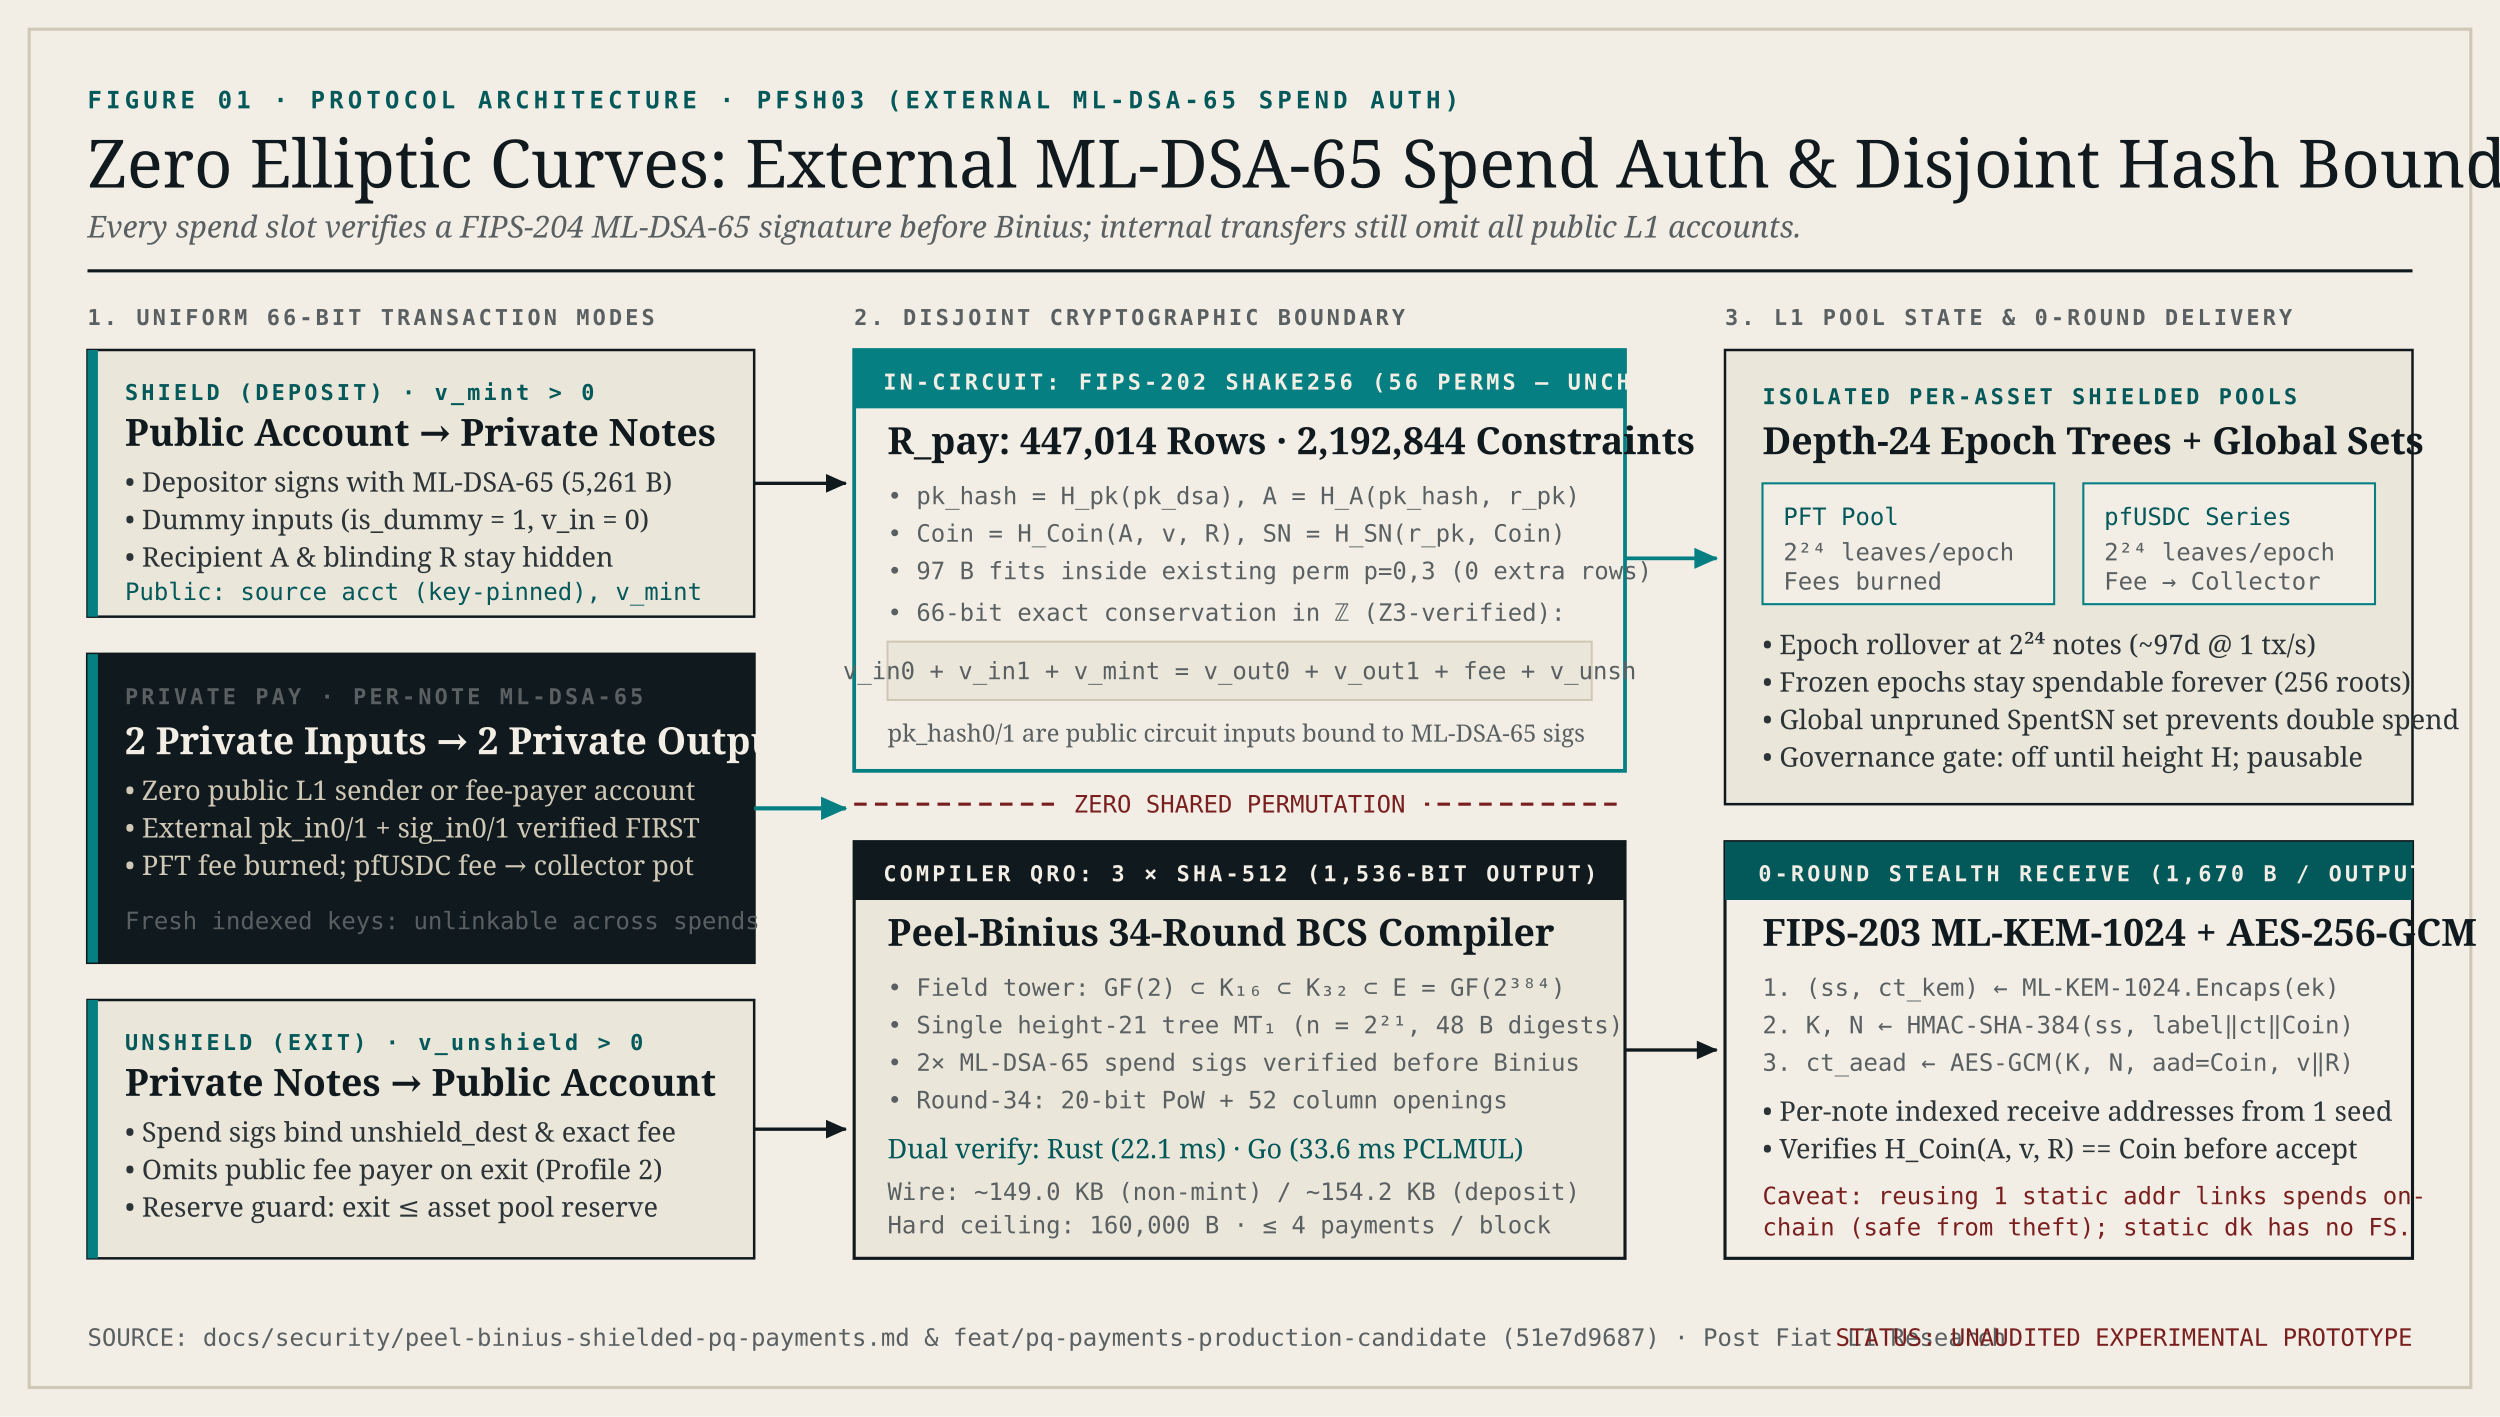
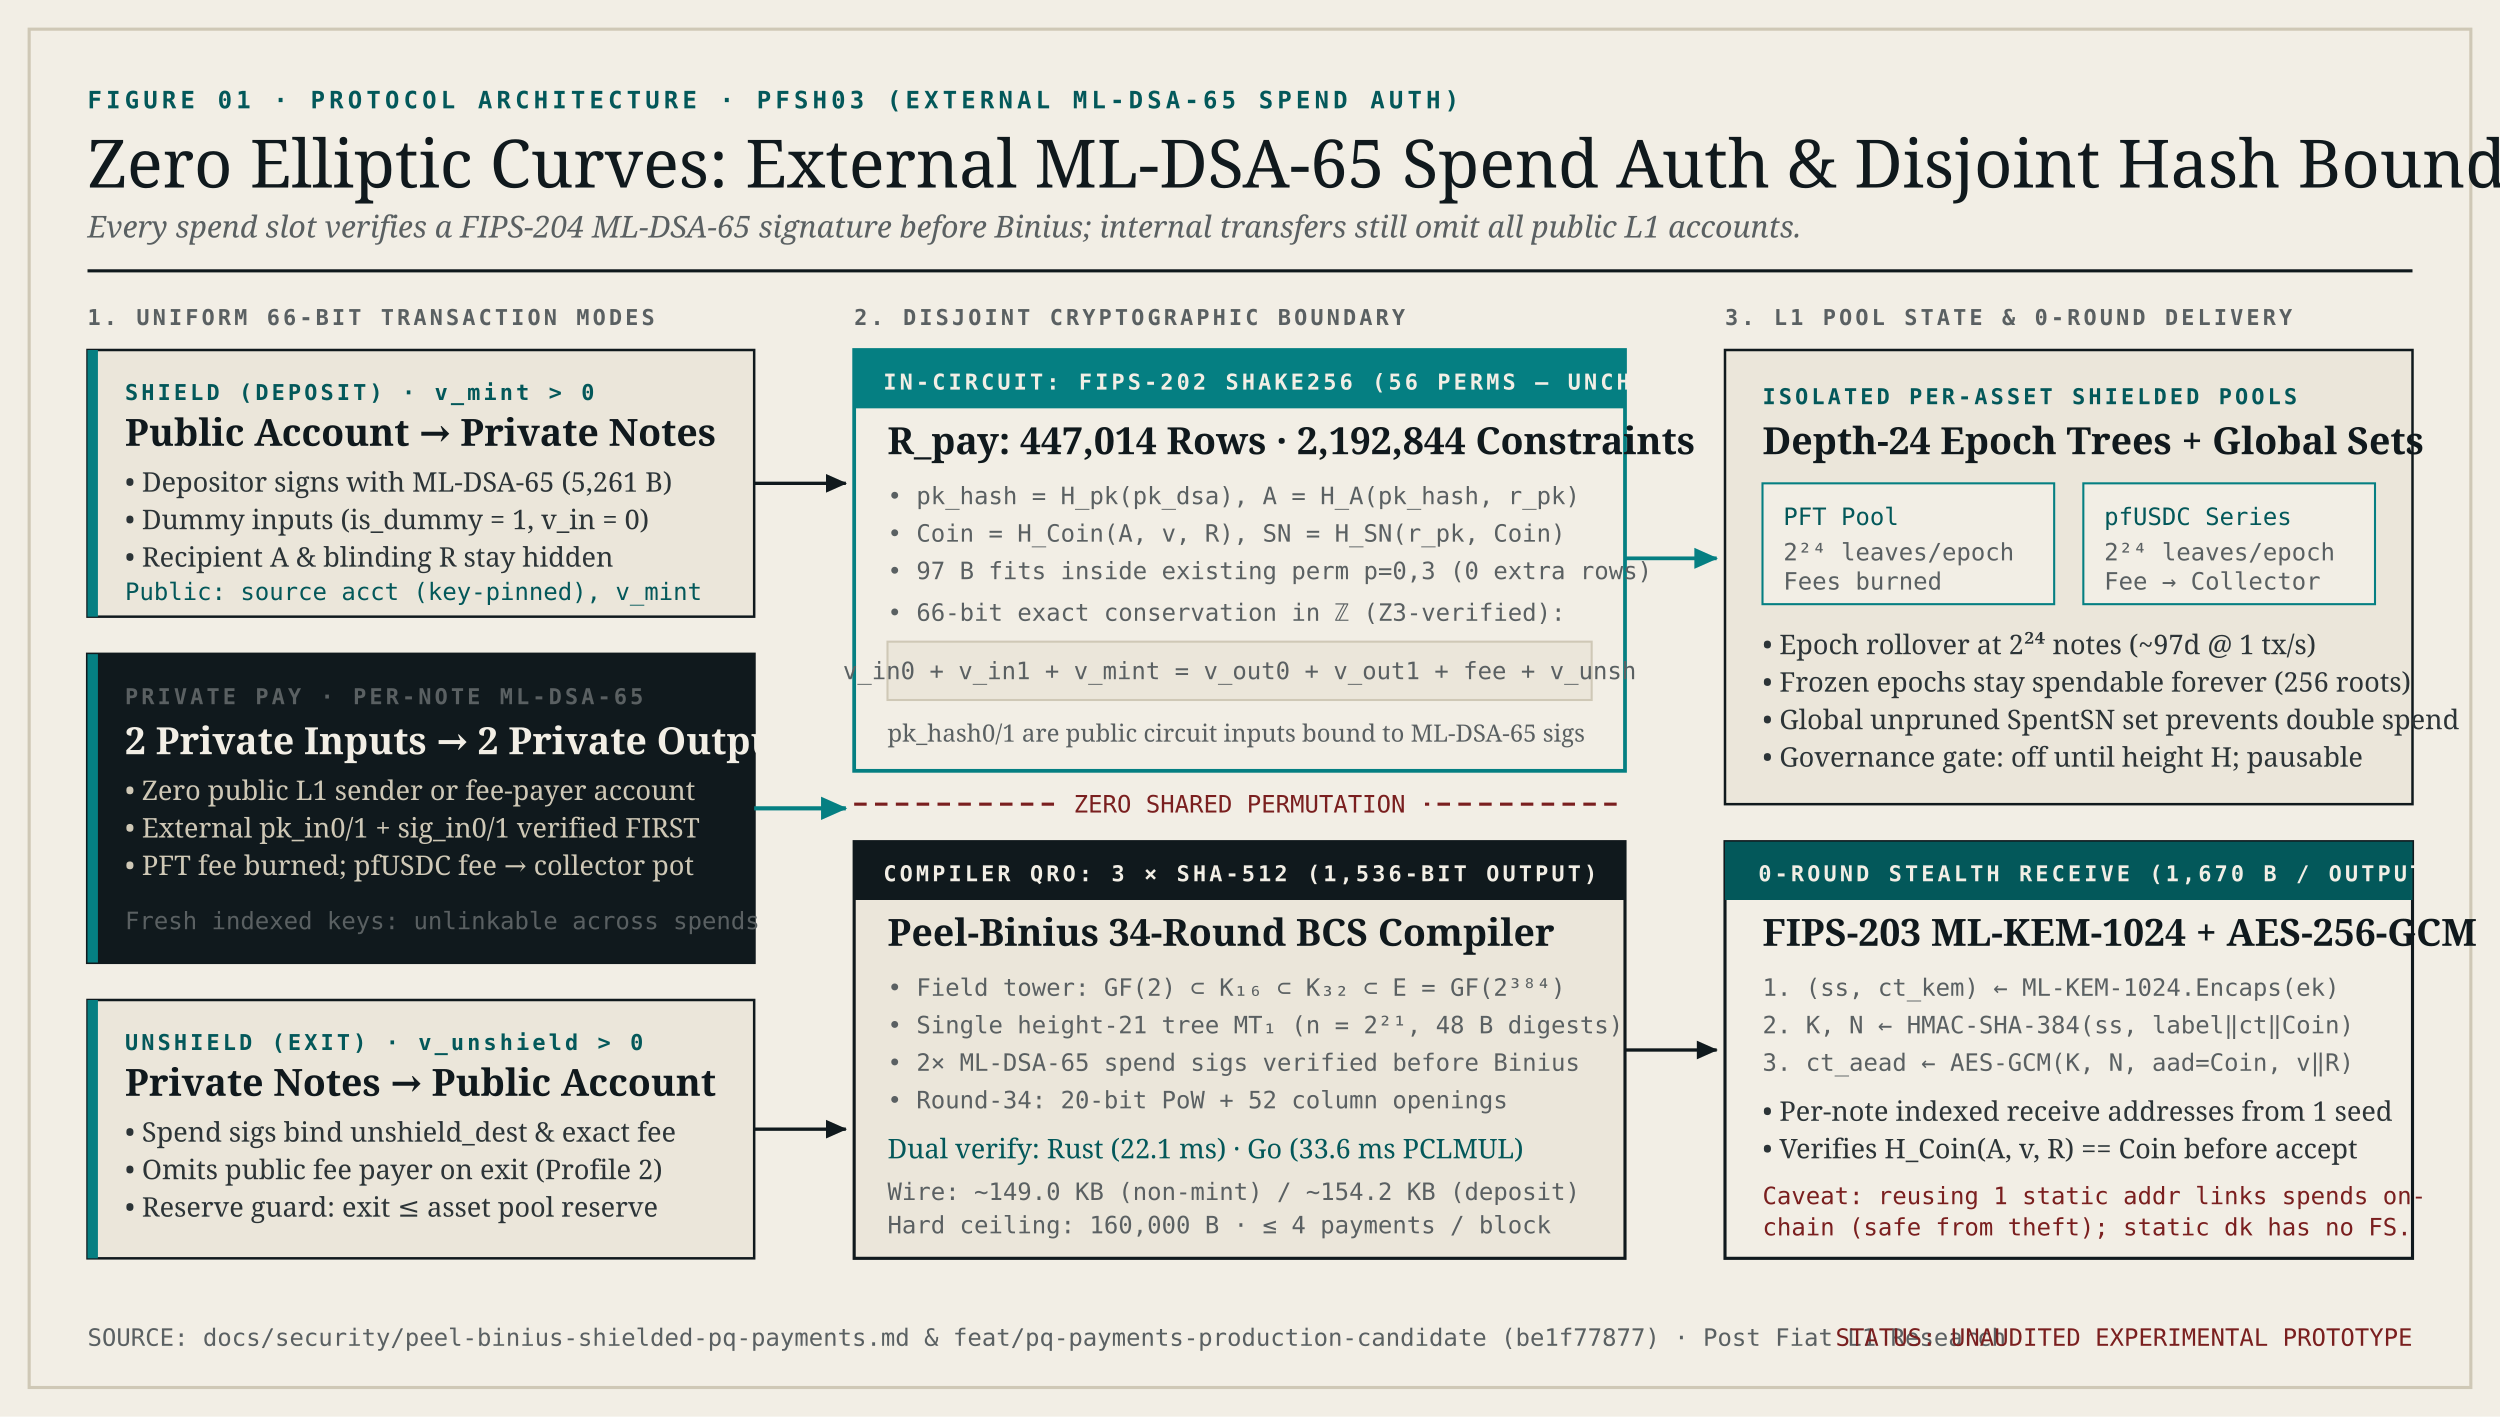
<svg xmlns="http://www.w3.org/2000/svg" viewBox="0 0 1200 680" role="img" aria-labelledby="t1 d1">
  <defs>
    <marker id="arr-ink" viewBox="0 0 10 10" refX="8.5" refY="5" markerWidth="7" markerHeight="7" orient="auto-start-reverse">
      <path d="M0 1 L9 5 L0 9 Z" fill="#10191d" />
    </marker>
    <marker id="arr-teal" viewBox="0 0 10 10" refX="8.5" refY="5" markerWidth="7" markerHeight="7" orient="auto-start-reverse">
      <path d="M0 1 L9 5 L0 9 Z" fill="#057f82" />
    </marker>
    <marker id="arr-ox" viewBox="0 0 10 10" refX="8.5" refY="5" markerWidth="7" markerHeight="7" orient="auto-start-reverse">
      <path d="M0 1 L9 5 L0 9 Z" fill="#7a1f1f" />
    </marker>
    <style>
      .disp { font-family: "Instrument Serif", Georgia, serif; fill: #10191d; }
      .serif { font-family: "Newsreader", Georgia, serif; fill: #2c3437; }
      .mono { font-family: "JetBrains Mono", ui-monospace, Menlo, monospace; }
      .kicker { font-size: 11.5px; letter-spacing: 2px; font-weight: 600; fill: #03585a; }
      .label { font-size: 10.5px; letter-spacing: 1.5px; font-weight: 600; fill: #5a6062; }
      .h-title { font-size: 32px; fill: #10191d; }
      .sub { font-size: 14.5px; fill: #5a6062; font-style: italic; }
      .b-title { font-size: 18px; fill: #10191d; font-weight: 600; }
      .copy { font-size: 13px; fill: #2c3437; }
      .small { font-size: 11.5px; fill: #5a6062; }
      .teal { fill: #03585a; }
      .ox { fill: #7a1f1f; }
      .inv { fill: #f2eee5; }
      .inv-sub { fill: #cfc8b6; }
    </style>
  </defs>
  <rect x="0" y="0" width="1200" height="680" fill="#f2eee5" />
  <rect x="14" y="14" width="1172" height="652" fill="none" stroke="#cfc8b6" stroke-width="1.5" />
  <text x="42" y="52" class="mono kicker">FIGURE 01 · PROTOCOL ARCHITECTURE · PFSH03 (EXTERNAL ML-DSA-65 SPEND AUTH)</text>
  <text x="42" y="90" class="disp h-title">Zero Elliptic Curves: External ML-DSA-65 Spend Auth &amp; Disjoint Hash Boundary</text>
  <text x="42" y="114" class="serif sub">Every spend slot verifies a FIPS-204 ML-DSA-65 signature before Binius; internal transfers still omit all public L1 accounts.</text>
  <line x1="42" y1="130" x2="1158" y2="130" stroke="#10191d" stroke-width="1.5" />
  <text x="42" y="156" class="mono label">1. UNIFORM 66-BIT TRANSACTION MODES</text>
  <rect x="42" y="168" width="320" height="128" fill="#ebe6da" stroke="#10191d" stroke-width="1.2" />
  <rect x="42" y="168" width="5" height="128" fill="#057f82" />
  <text x="60" y="192" class="mono label teal">SHIELD (DEPOSIT) · v_mint &gt; 0</text>
  <text x="60" y="214" class="serif b-title">Public Account → Private Notes</text>
  <text x="60" y="236" class="serif copy">• Depositor signs with ML-DSA-65 (5,261 B)</text>
  <text x="60" y="254" class="serif copy">• Dummy inputs (is_dummy = 1, v_in = 0)</text>
  <text x="60" y="272" class="serif copy">• Recipient A &amp; blinding R stay hidden</text>
  <text x="60" y="288" class="mono small teal">Public: source acct (key-pinned), v_mint</text>
  <rect x="42" y="314" width="320" height="148" fill="#10191d" stroke="#10191d" stroke-width="1.5" />
  <rect x="42" y="314" width="5" height="148" fill="#057f82" />
  <text x="60" y="338" class="mono label" fill="#7fd3d5">PRIVATE PAY · PER-NOTE ML-DSA-65</text>
  <text x="60" y="362" class="serif b-title inv">2 Private Inputs → 2 Private Outputs</text>
  <text x="60" y="384" class="serif copy inv-sub">• Zero public L1 sender or fee-payer account</text>
  <text x="60" y="402" class="serif copy inv-sub">• External pk_in0/1 + sig_in0/1 verified FIRST</text>
  <text x="60" y="420" class="serif copy inv-sub">• PFT fee burned; pfUSDC fee → collector pot</text>
  <text x="60" y="446" class="mono small" fill="#7fd3d5">Fresh indexed keys: unlinkable across spends</text>
  <rect x="42" y="480" width="320" height="124" fill="#ebe6da" stroke="#10191d" stroke-width="1.2" />
  <rect x="42" y="480" width="5" height="124" fill="#057f82" />
  <text x="60" y="504" class="mono label teal">UNSHIELD (EXIT) · v_unshield &gt; 0</text>
  <text x="60" y="526" class="serif b-title">Private Notes → Public Account</text>
  <text x="60" y="548" class="serif copy">• Spend sigs bind unshield_dest &amp; exact fee</text>
  <text x="60" y="566" class="serif copy">• Omits public fee payer on exit (Profile 2)</text>
  <text x="60" y="584" class="serif copy">• Reserve guard: exit ≤ asset pool reserve</text>
  <text x="410" y="156" class="mono label">2. DISJOINT CRYPTOGRAPHIC BOUNDARY</text>
  <rect x="410" y="168" width="370" height="202" fill="#f2eee5" stroke="#057f82" stroke-width="1.8" />
  <rect x="410" y="168" width="370" height="28" fill="#057f82" />
  <text x="424" y="187" class="mono label inv">IN-CIRCUIT: FIPS-202 SHAKE256 (56 PERMS — UNCHANGED)</text>
  <text x="426" y="218" class="serif b-title">R_pay: 447,014 Rows · 2,192,844 Constraints</text>
  <text x="426" y="242" class="mono small">• pk_hash = H_pk(pk_dsa), A = H_A(pk_hash, r_pk)</text>
  <text x="426" y="260" class="mono small">• Coin = H_Coin(A, v, R), SN = H_SN(r_pk, Coin)</text>
  <text x="426" y="278" class="mono small">• 97 B fits inside existing perm p=0,3 (0 extra rows)</text>
  <text x="426" y="298" class="mono small">• 66-bit exact conservation in ℤ (Z3-verified):</text>
  <rect x="426" y="308" width="338" height="28" fill="#ebe6da" stroke="#cfc8b6" />
  <text x="595" y="326" text-anchor="middle" class="mono small" fill="#10191d">v_in0 + v_in1 + v_mint = v_out0 + v_out1 + fee + v_unsh</text>
  <text x="426" y="356" class="serif small">pk_hash0/1 are public circuit inputs bound to ML-DSA-65 sigs</text>
  <line x1="410" y1="386" x2="780" y2="386" stroke="#7a1f1f" stroke-width="1.5" stroke-dasharray="6 4" />
  <rect x="506" y="375" width="178" height="22" fill="#f2eee5" />
  <text x="595" y="390" text-anchor="middle" class="mono small ox">ZERO SHARED PERMUTATION</text>
  <rect x="410" y="404" width="370" height="200" fill="#ebe6da" stroke="#10191d" stroke-width="1.5" />
  <rect x="410" y="404" width="370" height="28" fill="#10191d" />
  <text x="424" y="423" class="mono label inv">COMPILER QRO: 3 × SHA-512 (1,536-BIT OUTPUT)</text>
  <text x="426" y="454" class="serif b-title">Peel-Binius 34-Round BCS Compiler</text>
  <text x="426" y="478" class="mono small">• Field tower: GF(2) ⊂ K₁₆ ⊂ K₃₂ ⊂ E = GF(2³⁸⁴)</text>
  <text x="426" y="496" class="mono small">• Single height-21 tree MT₁ (n = 2²¹, 48 B digests)</text>
  <text x="426" y="514" class="mono small">• 2× ML-DSA-65 spend sigs verified before Binius</text>
  <text x="426" y="532" class="mono small">• Round-34: 20-bit PoW + 52 column openings</text>
  <text x="426" y="556" class="serif copy teal">Dual verify: Rust (22.1 ms) · Go (33.6 ms PCLMUL)</text>
  <text x="426" y="576" class="mono small">Wire: ~149.0 KB (non-mint) / ~154.2 KB (deposit)</text>
  <text x="426" y="592" class="mono small">Hard ceiling: 160,000 B · ≤ 4 payments / block</text>
  <text x="828" y="156" class="mono label">3. L1 POOL STATE &amp; 0-ROUND DELIVERY</text>
  <rect x="828" y="168" width="330" height="218" fill="#ebe6da" stroke="#10191d" stroke-width="1.2" />
  <text x="846" y="194" class="mono label teal">ISOLATED PER-ASSET SHIELDED POOLS</text>
  <text x="846" y="218" class="serif b-title">Depth-24 Epoch Trees + Global Sets</text>
  <rect x="846" y="232" width="140" height="58" fill="#f2eee5" stroke="#057f82" />
  <text x="856" y="252" class="mono small teal">PFT Pool</text>
  <text x="856" y="269" class="mono small">2²⁴ leaves/epoch</text>
  <text x="856" y="283" class="mono small">Fees burned</text>
  <rect x="1000" y="232" width="140" height="58" fill="#f2eee5" stroke="#057f82" />
  <text x="1010" y="252" class="mono small teal">pfUSDC Series</text>
  <text x="1010" y="269" class="mono small">2²⁴ leaves/epoch</text>
  <text x="1010" y="283" class="mono small">Fee → Collector</text>
  <text x="846" y="314" class="serif copy">• Epoch rollover at 2²⁴ notes (~97d @ 1 tx/s)</text>
  <text x="846" y="332" class="serif copy">• Frozen epochs stay spendable forever (256 roots)</text>
  <text x="846" y="350" class="serif copy">• Global unpruned SpentSN set prevents double spend</text>
  <text x="846" y="368" class="serif copy">• Governance gate: off until height H; pausable</text>
  <rect x="828" y="404" width="330" height="200" fill="#f2eee5" stroke="#10191d" stroke-width="1.5" />
  <rect x="828" y="404" width="330" height="28" fill="#03585a" />
  <text x="844" y="423" class="mono label inv">0-ROUND STEALTH RECEIVE (1,670 B / OUTPUT)</text>
  <text x="846" y="454" class="serif b-title">FIPS-203 ML-KEM-1024 + AES-256-GCM</text>
  <text x="846" y="478" class="mono small">1. (ss, ct_kem) ← ML-KEM-1024.Encaps(ek)</text>
  <text x="846" y="496" class="mono small">2. K, N ← HMAC-SHA-384(ss, label‖ct‖Coin)</text>
  <text x="846" y="514" class="mono small">3. ct_aead ← AES-GCM(K, N, aad=Coin, v‖R)</text>
  <text x="846" y="538" class="serif copy">• Per-note indexed receive addresses from 1 seed</text>
  <text x="846" y="556" class="serif copy">• Verifies H_Coin(A, v, R) == Coin before accept</text>
  <text x="846" y="578" class="mono small ox">Caveat: reusing 1 static addr links spends on-</text>
  <text x="846" y="593" class="mono small ox">chain (safe from theft); static dk has no FS.</text>
  <path d="M362 232 L406 232" stroke="#10191d" stroke-width="1.6" fill="none" marker-end="url(#arr-ink)" />
  <path d="M362 388 L406 388" stroke="#057f82" stroke-width="2" fill="none" marker-end="url(#arr-teal)" />
  <path d="M362 542 L406 542" stroke="#10191d" stroke-width="1.6" fill="none" marker-end="url(#arr-ink)" />
  <path d="M780 268 L824 268" stroke="#057f82" stroke-width="1.8" fill="none" marker-end="url(#arr-teal)" />
  <path d="M780 504 L824 504" stroke="#10191d" stroke-width="1.6" fill="none" marker-end="url(#arr-ink)" />
-   <text x="42" y="646" class="mono small">SOURCE: docs/security/peel-binius-shielded-pq-payments.md &amp; feat/pq-payments-production-candidate (51e7d9687) · Post Fiat L1 Research</text>
+   <text x="42" y="646" class="mono small">SOURCE: docs/security/peel-binius-shielded-pq-payments.md &amp; feat/pq-payments-production-candidate (be1f77877) · Post Fiat L1 Research</text>
  <text x="1158" y="646" text-anchor="end" class="mono small ox">STATUS: UNAUDITED EXPERIMENTAL PROTOTYPE</text>
</svg>
